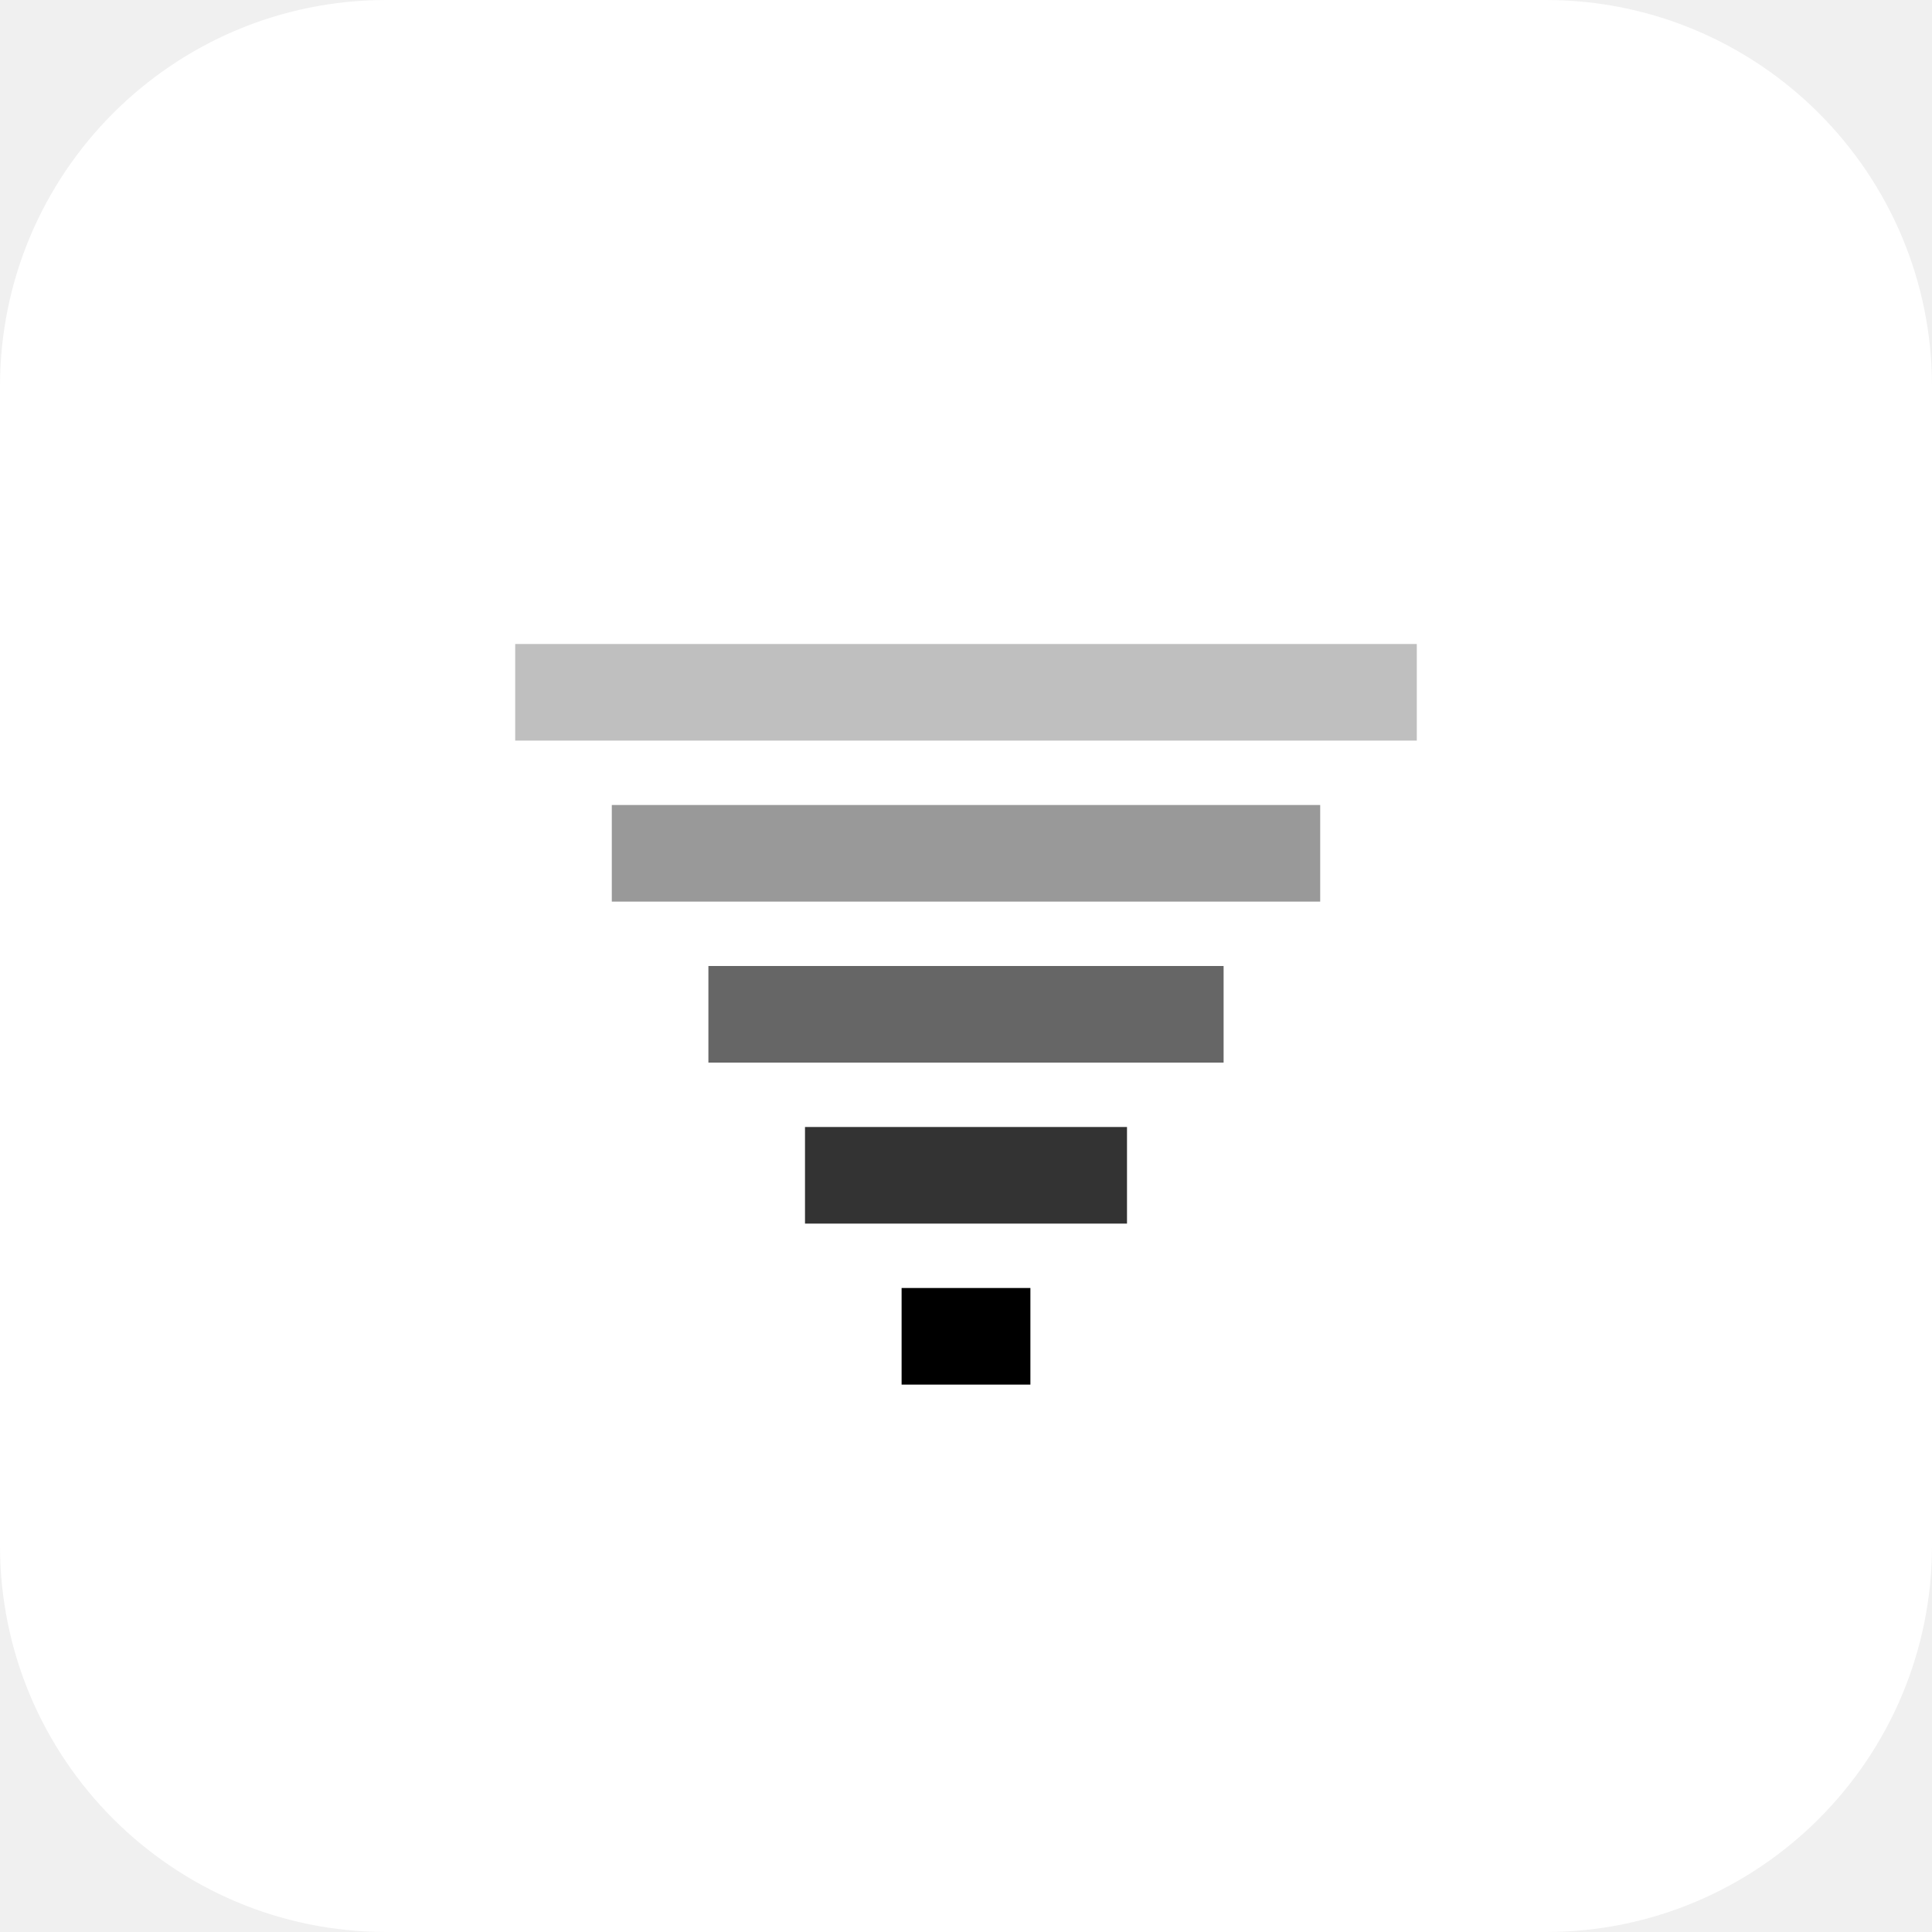
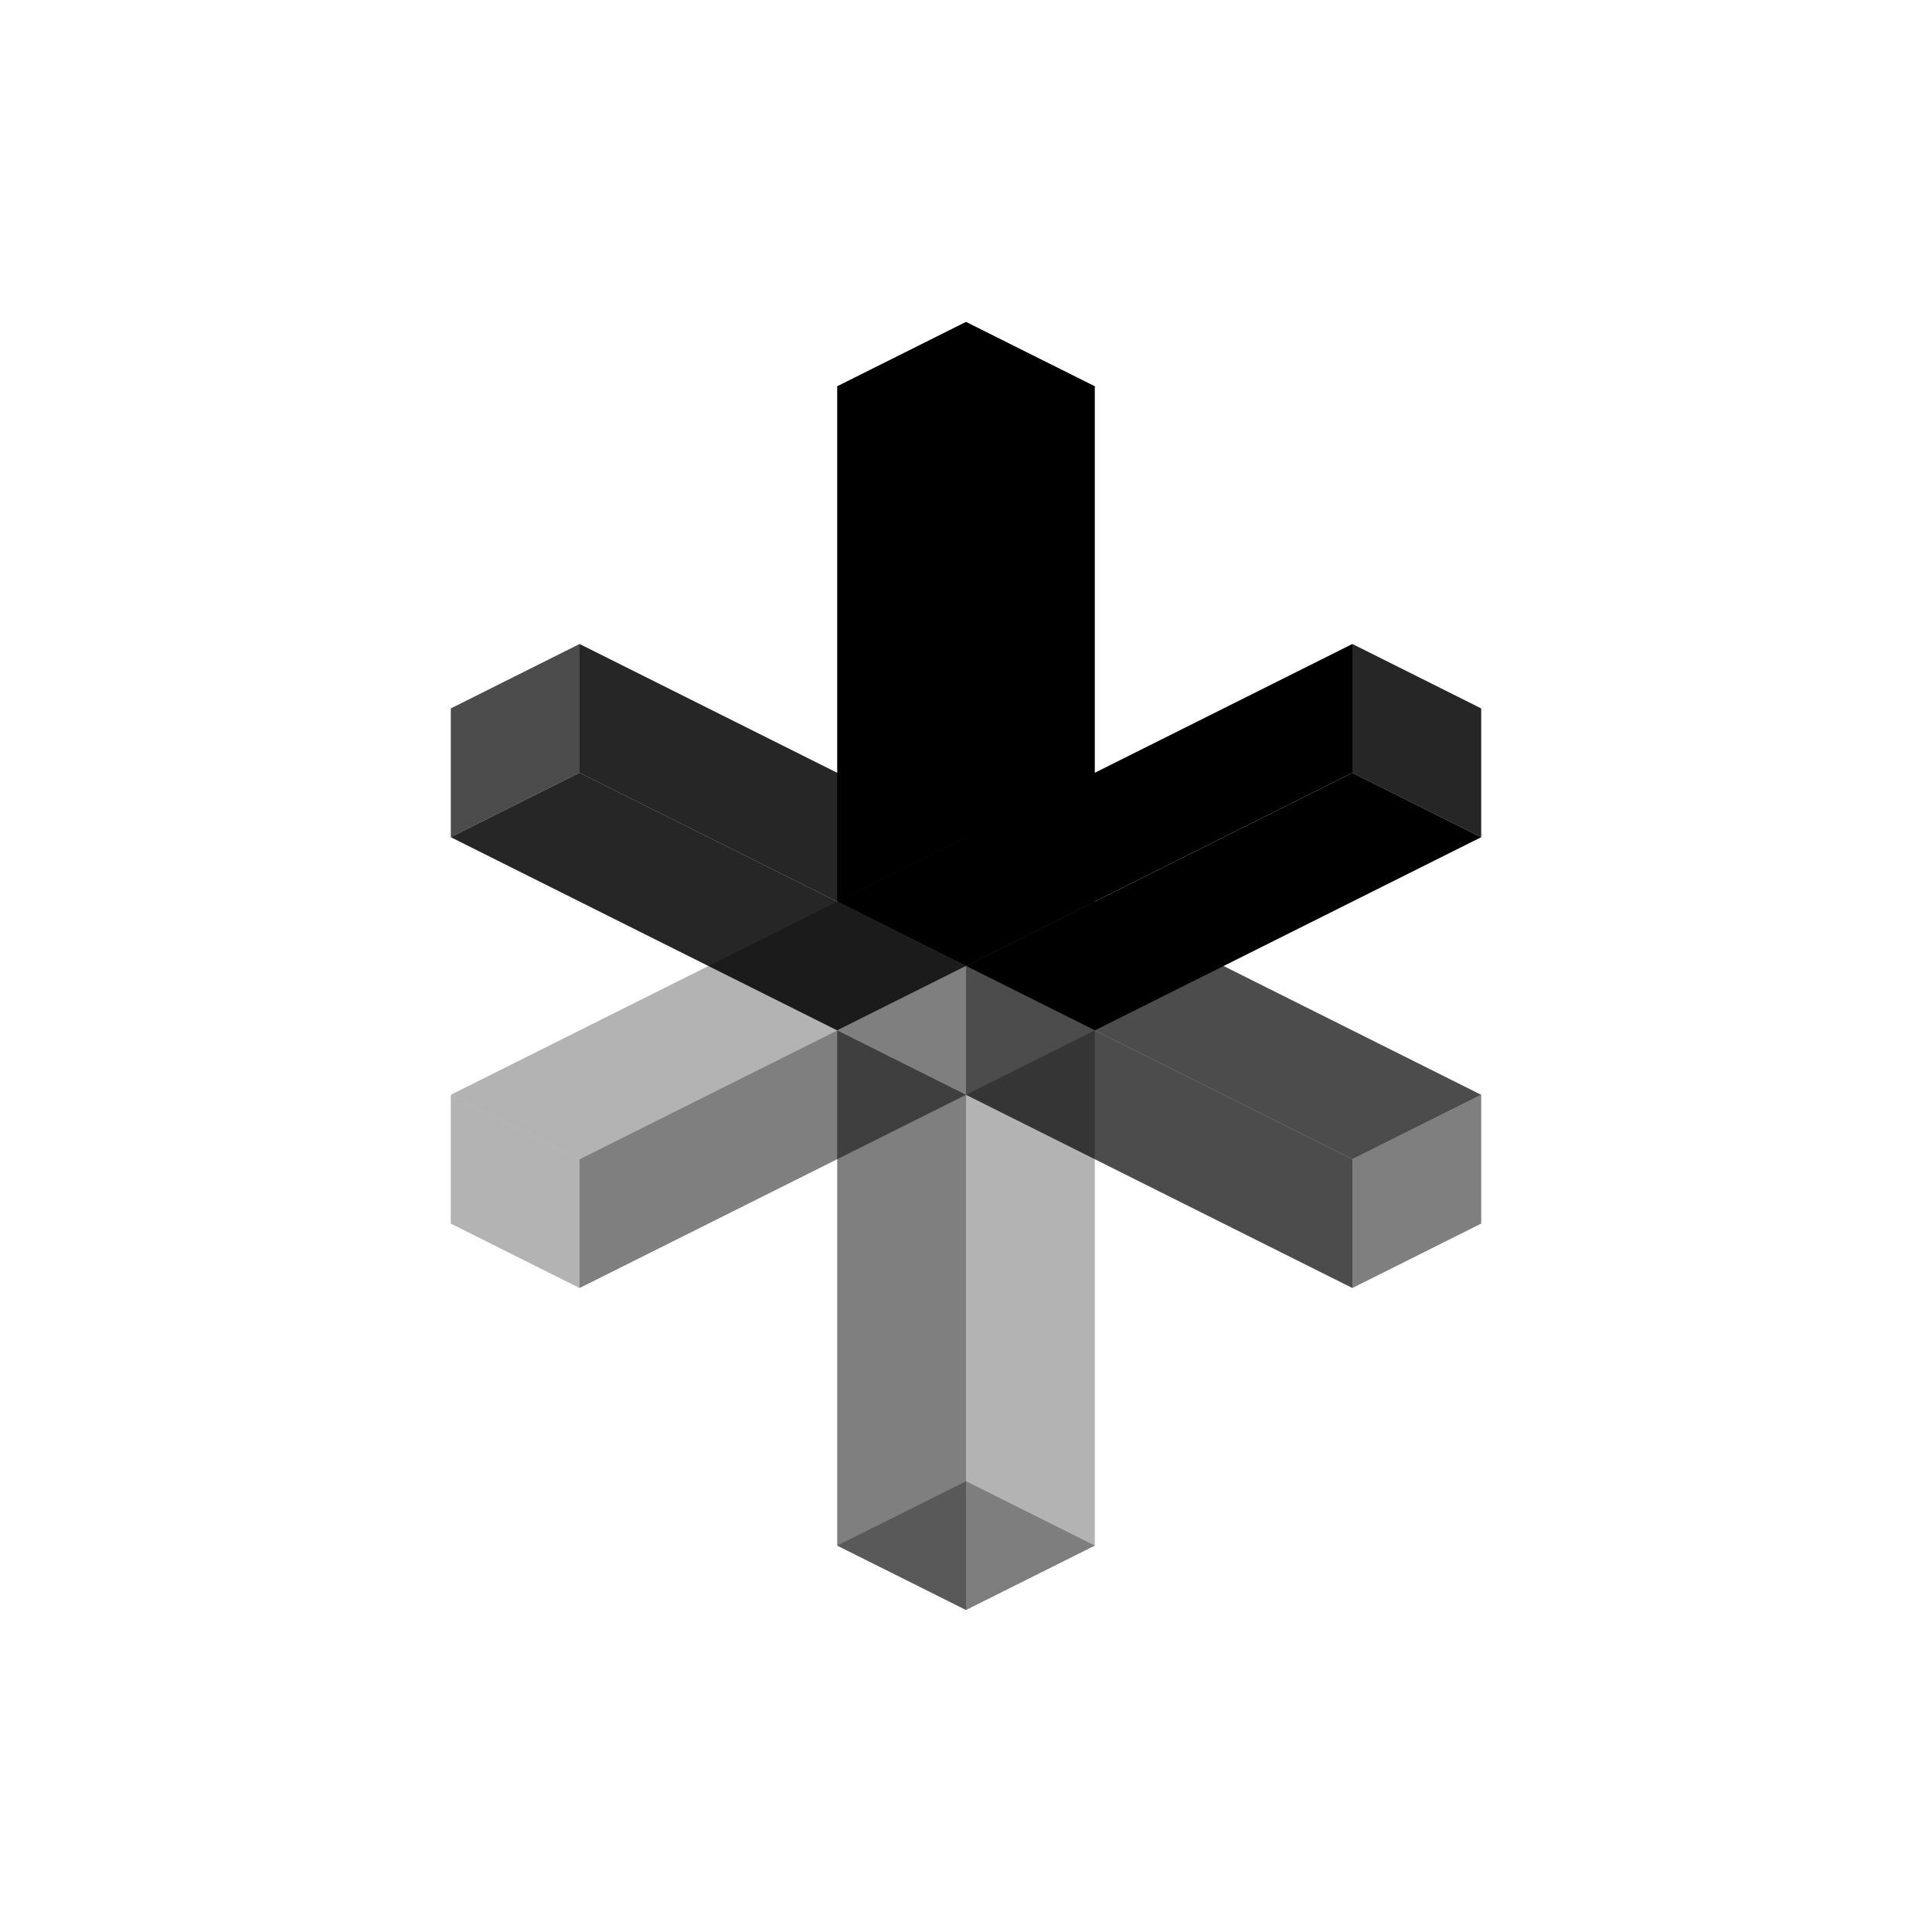
<svg xmlns="http://www.w3.org/2000/svg" width="120" height="120" viewBox="0 0 120 120">
  <defs>
    <style>
      /* Light mode styles (default) */
      .logo-bg {
        fill: #FFFFFF;
      }
-       .logo-bars {
+       .asterisk-base {
        fill: #000000;
      }
+       .asterisk-dark {
+         fill: #000000;
+         opacity: 0.3;
+       }
+       .asterisk-medium {
+         fill: #000000;
+         opacity: 0.5;
+       }
+       .asterisk-light {
+         fill: #000000;
+         opacity: 0.7;
+       }
+       .asterisk-bright {
+         fill: #000000;
+         opacity: 0.85;
+       }
+       .asterisk-brightest {
+         fill: #000000;
+         opacity: 1;
+       }
      
-       /* Dark mode styles - using .dark class for manual theme toggle */
+       /* Dark mode styles - responds to system preference */
      @media (prefers-color-scheme: dark) {
        .logo-bg {
          fill: #000000;
        }
-         .logo-bars {
+         .asterisk-base {
          fill: #FFFFFF;
+         }
+         .asterisk-dark {
+           fill: #FFFFFF;
+           opacity: 0.3;
+         }
+         .asterisk-medium {
+           fill: #FFFFFF;
+           opacity: 0.5;
+         }
+         .asterisk-light {
+           fill: #FFFFFF;
+           opacity: 0.7;
+         }
+         .asterisk-bright {
+           fill: #FFFFFF;
+           opacity: 0.85;
+         }
+         .asterisk-brightest {
+           fill: #FFFFFF;
+           opacity: 1;
        }
      }
    </style>
  </defs>
-   <rect width="120" height="120" rx="24" class="logo-bg" />
-   <g id="logo-mark">
-     <g transform="translate(60, 60)">
-       <rect x="-28" y="-20" width="56" height="6" class="logo-bars" opacity="0.25" />
-       <rect x="-22" y="-10" width="44" height="6" class="logo-bars" opacity="0.4" />
-       <rect x="-16" y="0" width="32" height="6" class="logo-bars" opacity="0.6" />
-       <rect x="-10" y="10" width="20" height="6" class="logo-bars" opacity="0.8" />
-       <rect x="-4" y="20" width="8" height="6" class="logo-bars" />
-     </g>
-   </g>
+   <rect width="120" height="120" class="logo-bg" />
+   <polygon points="60,60 52,56 28,68 36,72" class="asterisk-dark" />
+   <polygon points="36,72 28,68 28,76 36,80" class="asterisk-dark" />
+   <polygon points="60,60 36,72 36,80 60,68" class="asterisk-medium" />
+   <polygon points="60,60 68,56 92,68 84,72" class="asterisk-light" />
+   <polygon points="84,72 92,68 92,76 84,80" class="asterisk-medium" />
+   <polygon points="60,60 84,72 84,80 60,68" class="asterisk-light" />
+   <polygon points="52,64 60,68 60,100 52,96" class="asterisk-medium" />
+   <polygon points="68,64 60,68 60,100 68,96" class="asterisk-dark" />
+   <polygon points="52,96 60,100 68,96 60,92" class="asterisk-dark" />
+   <polygon points="60,60 52,64 28,52 36,48" class="asterisk-bright" />
+   <polygon points="36,48 28,52 28,44 36,40" class="asterisk-light" />
+   <polygon points="60,60 36,48 36,40 60,52" class="asterisk-bright" />
+   <polygon points="60,60 68,64 92,52 84,48" class="asterisk-brightest" />
+   <polygon points="84,48 92,52 92,44 84,40" class="asterisk-bright" />
+   <polygon points="60,60 84,48 84,40 60,52" class="asterisk-brightest" />
+   <polygon points="52,56 60,52 60,20 52,24" class="asterisk-brightest" />
+   <polygon points="68,56 60,52 60,20 68,24" class="asterisk-brightest" />
+   <polygon points="52,24 60,20 68,24 60,28" class="asterisk-brightest" />
+   <polygon points="52,56 60,52 68,56 60,60" class="asterisk-brightest" />
</svg>
